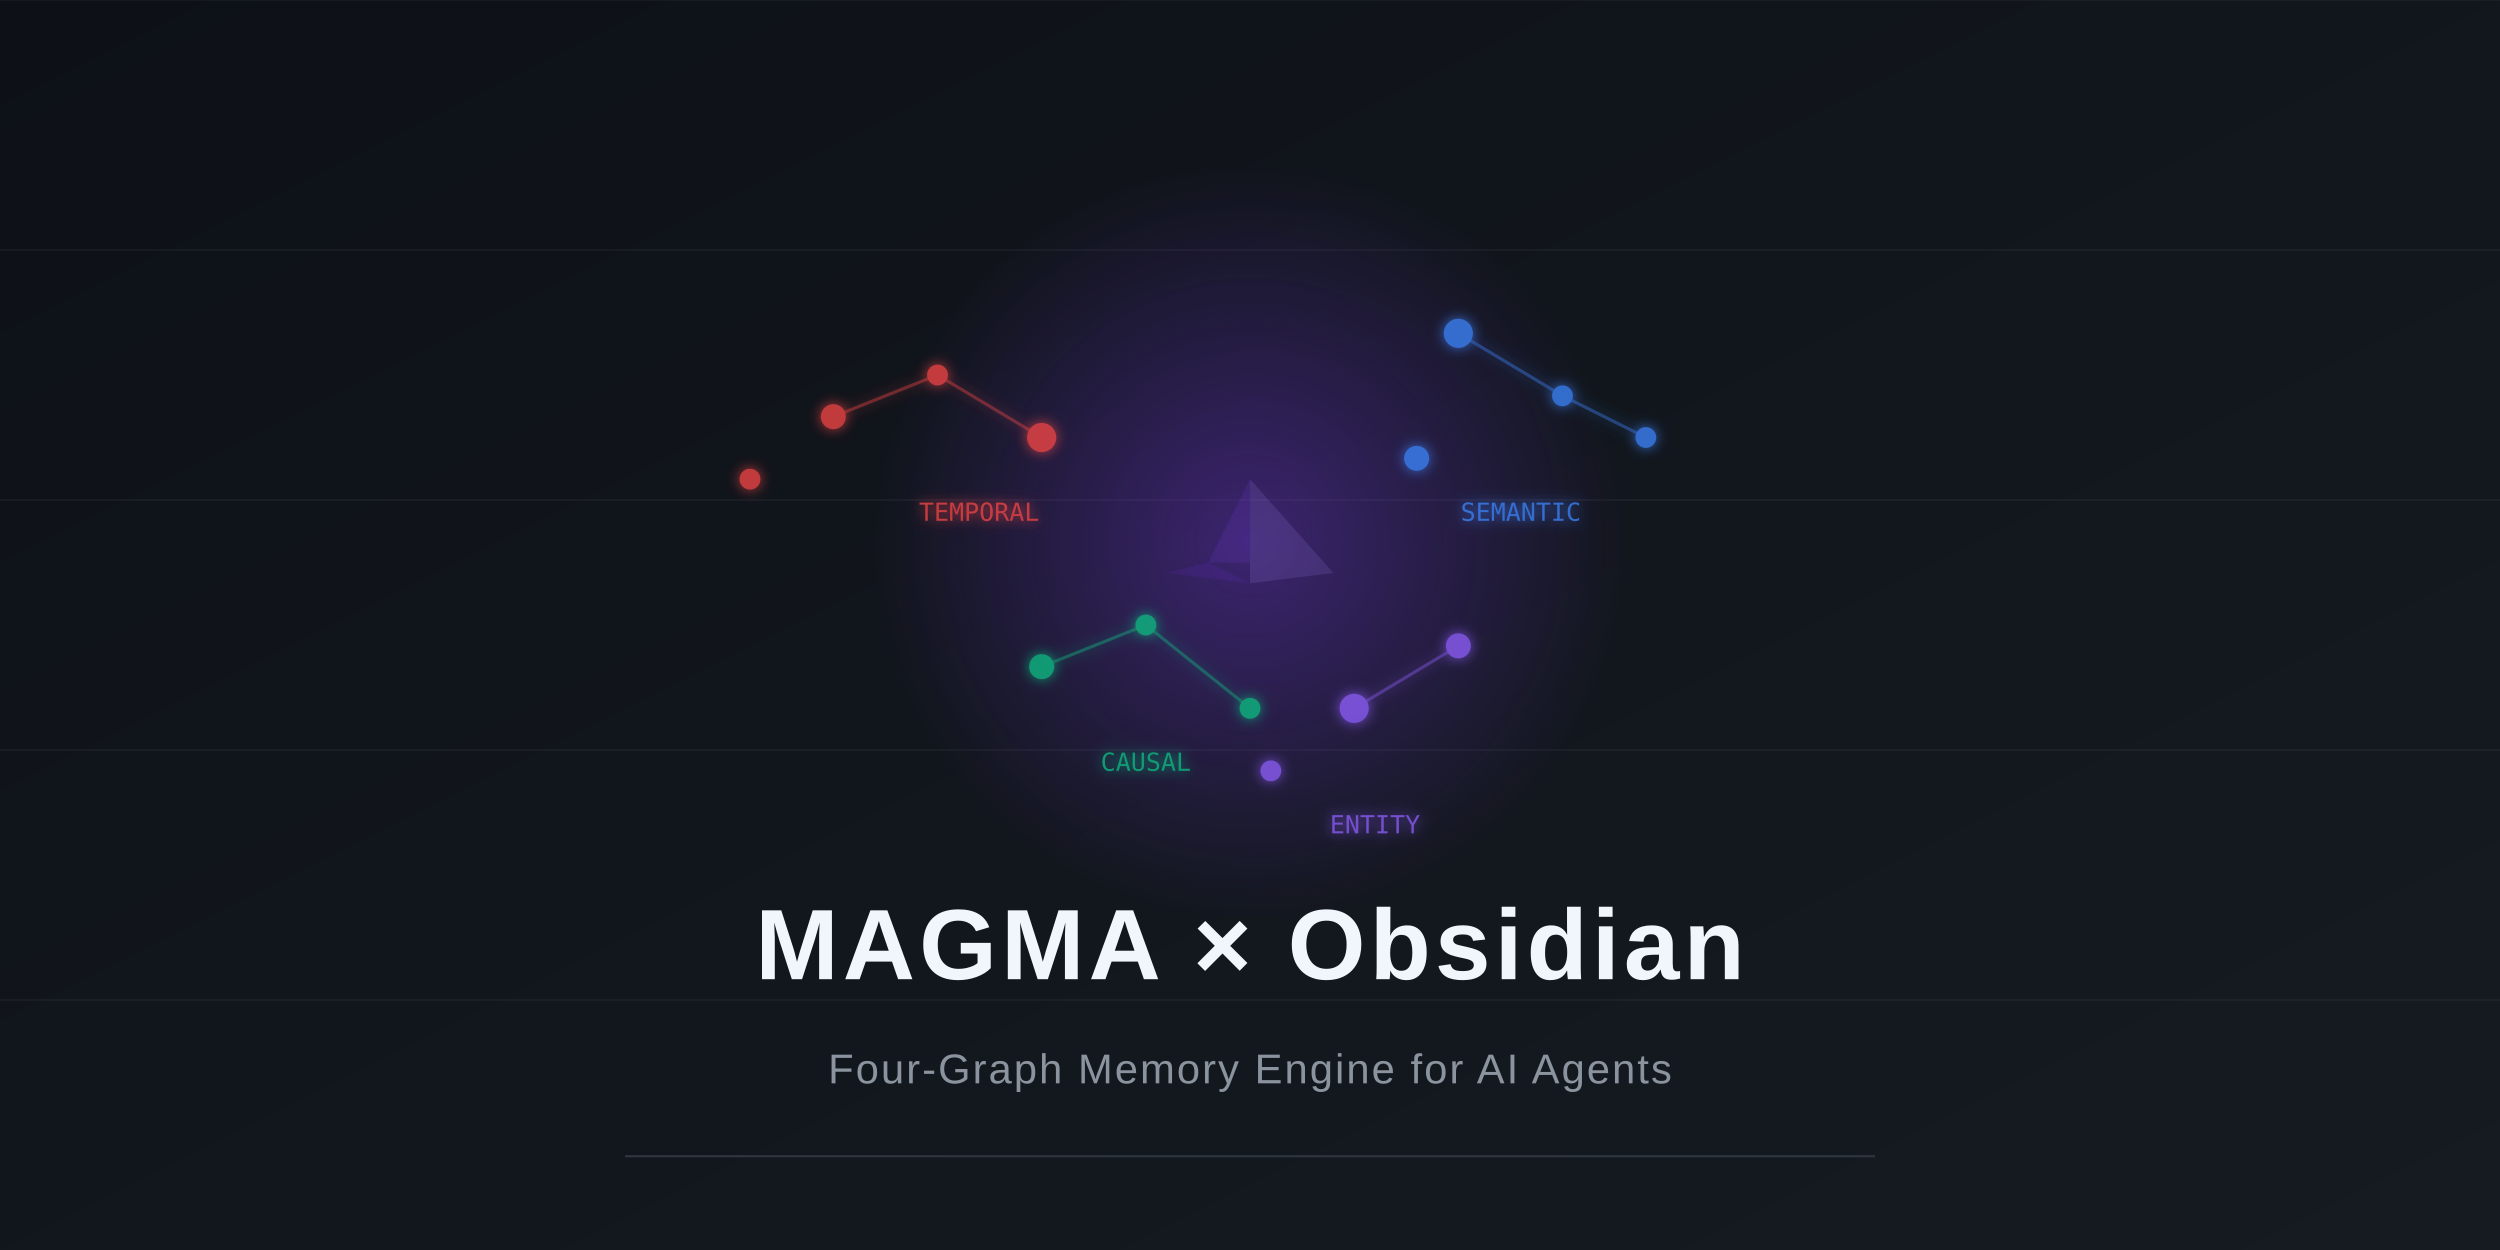
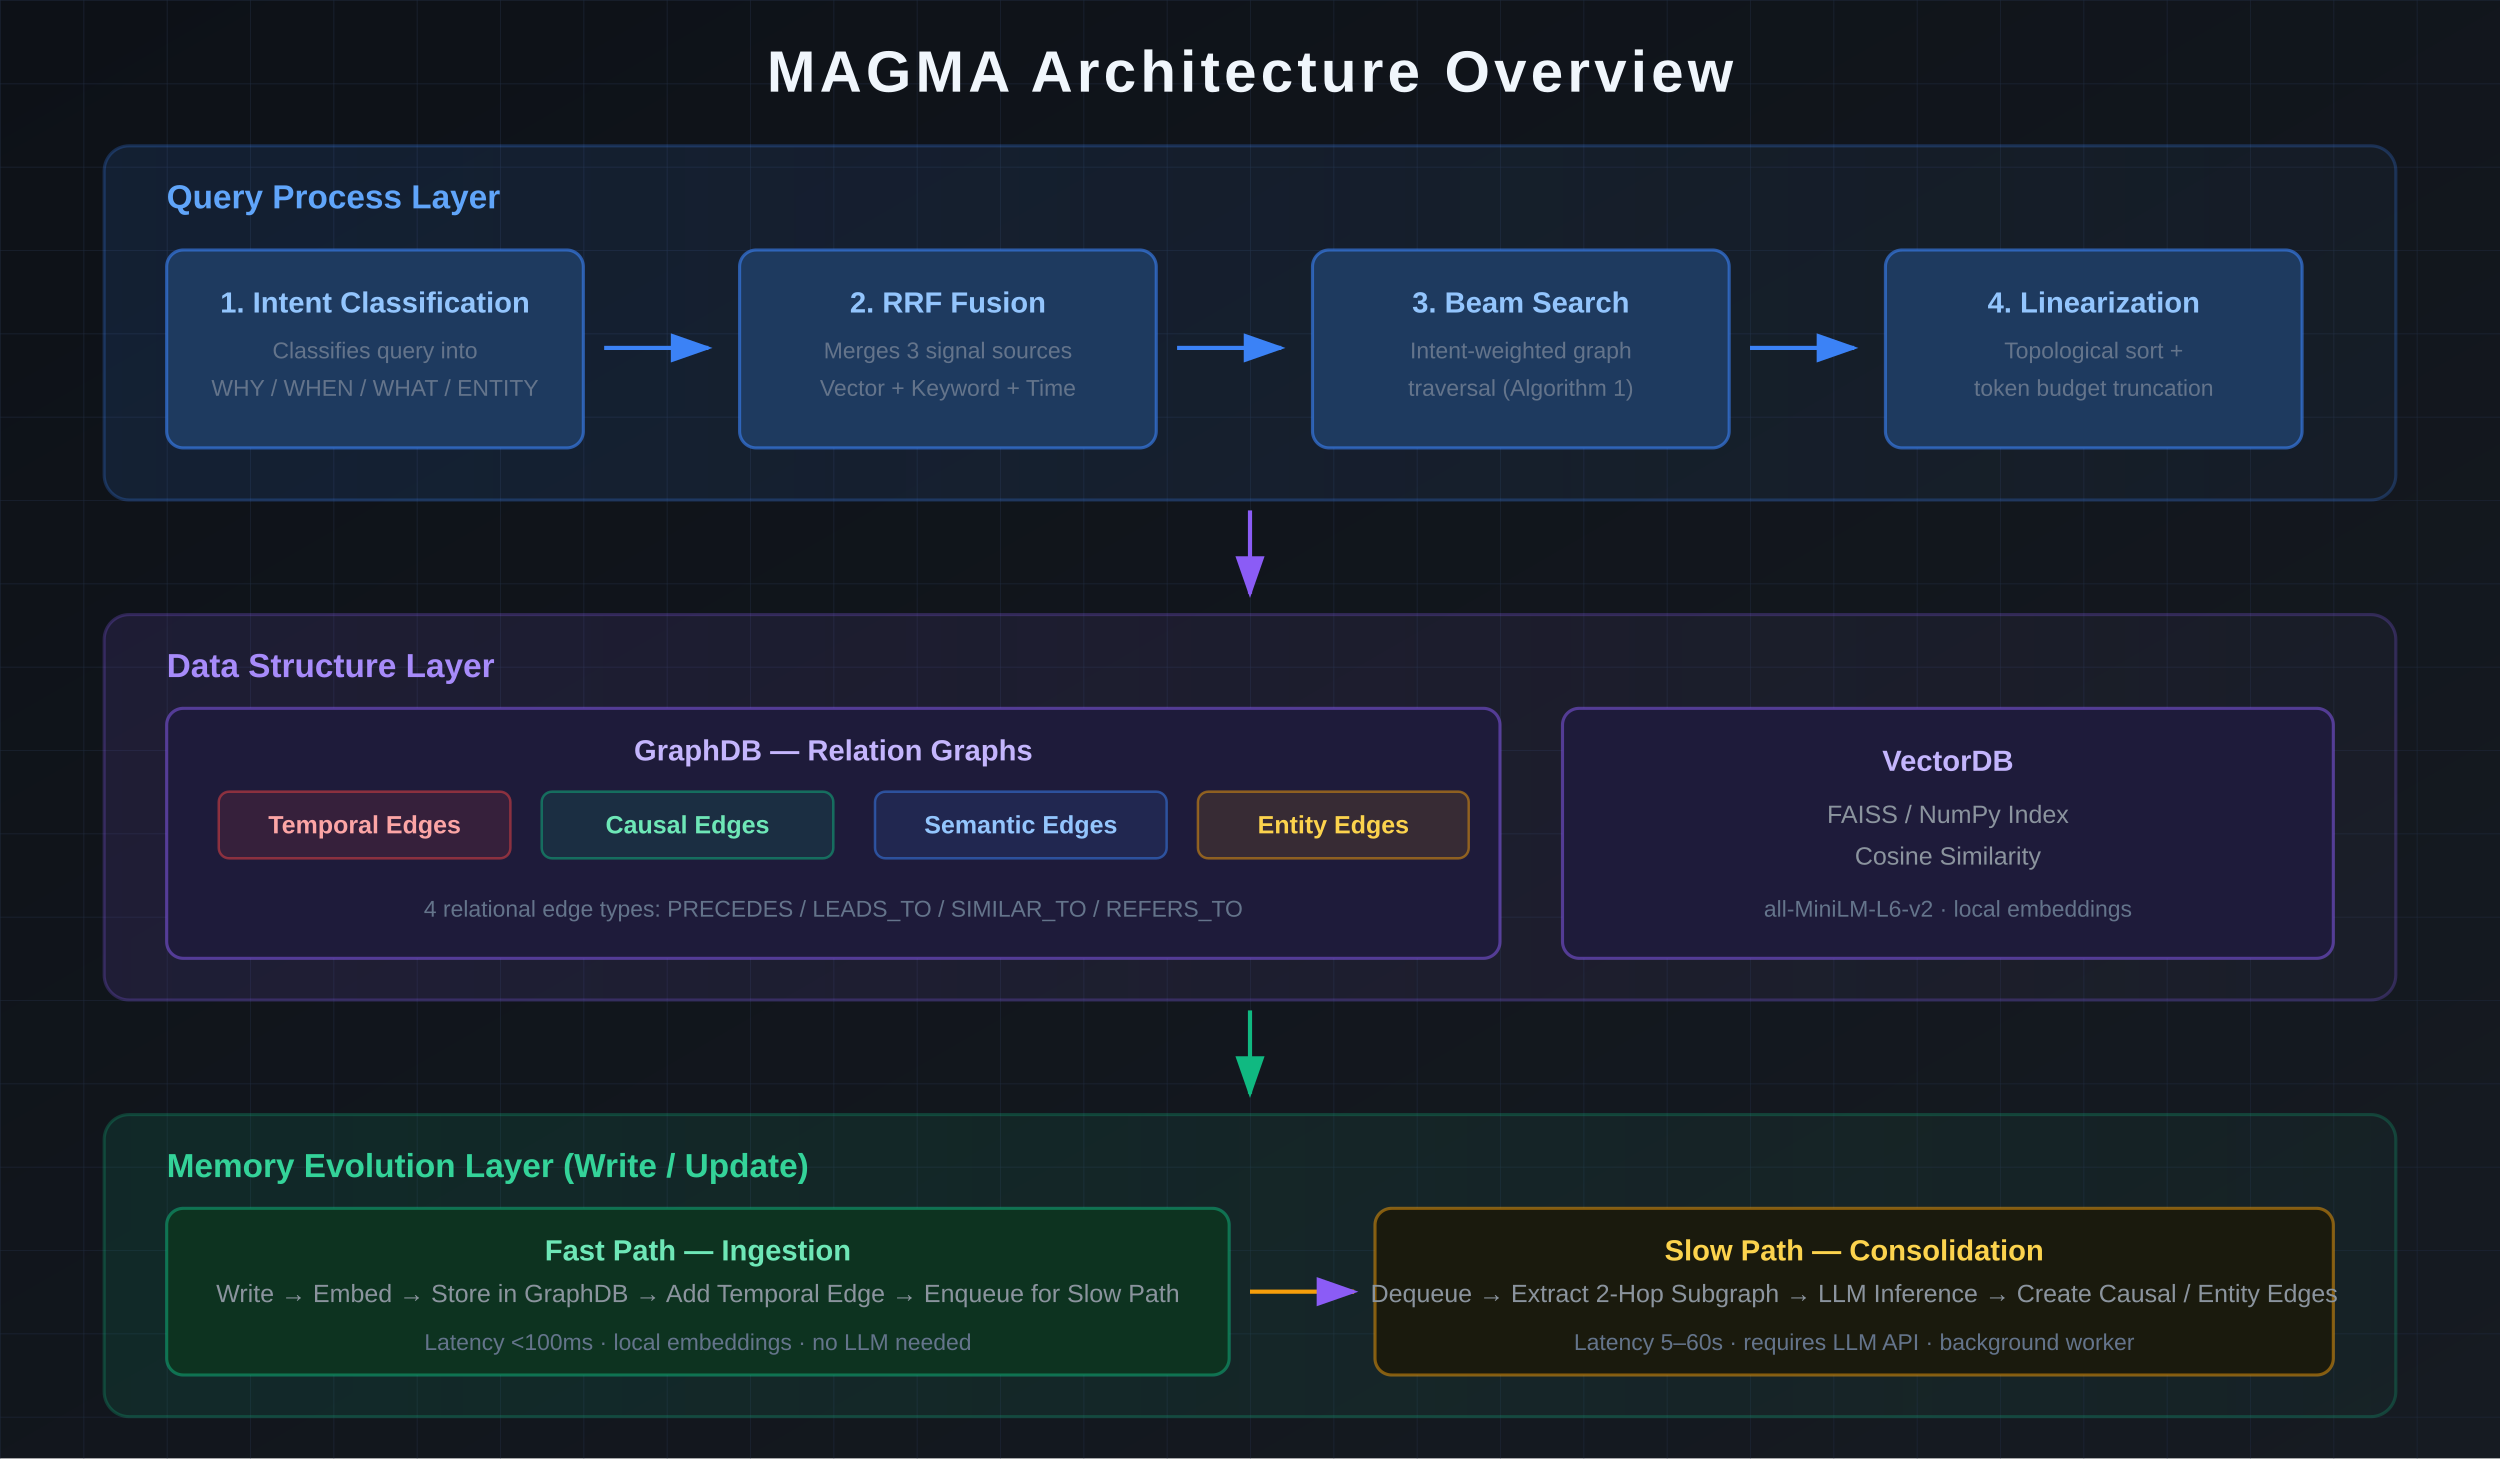
- <svg xmlns="http://www.w3.org/2000/svg" viewBox="0 0 1200 600" width="1200" height="600">
+ <svg xmlns="http://www.w3.org/2000/svg" viewBox="0 0 1200 700" width="1200" height="700">
  <defs>
    <linearGradient id="bg" x1="0%" y1="0%" x2="100%" y2="100%">
      <stop offset="0%" style="stop-color:#0d1117" />
      <stop offset="100%" style="stop-color:#161b22" />
    </linearGradient>
+     <linearGradient id="g1" x1="0%" y1="0%" x2="100%" y2="0%">
+       <stop offset="0%" style="stop-color:#3b82f6;stop-opacity:0.12" />
+       <stop offset="100%" style="stop-color:#60a5fa;stop-opacity:0.04" />
+     </linearGradient>
+     <linearGradient id="g2" x1="0%" y1="0%" x2="100%" y2="0%">
+       <stop offset="0%" style="stop-color:#8b5cf6;stop-opacity:0.12" />
+       <stop offset="100%" style="stop-color:#a78bfa;stop-opacity:0.04" />
+     </linearGradient>
+     <linearGradient id="g3" x1="0%" y1="0%" x2="100%" y2="0%">
+       <stop offset="0%" style="stop-color:#10b981;stop-opacity:0.12" />
+       <stop offset="100%" style="stop-color:#34d399;stop-opacity:0.04" />
+     </linearGradient>
    <filter id="glow">
-       <feGaussianBlur stdDeviation="3" result="blur" />
+       <feGaussianBlur stdDeviation="2" result="blur" />
      <feMerge>
        <feMergeNode in="blur" />
        <feMergeNode in="SourceGraphic" />
      </feMerge>
    </filter>
-     <radialGradient id="core">
-       <stop offset="0%" style="stop-color:#7c3aed;stop-opacity:0.4" />
-       <stop offset="100%" style="stop-color:#7c3aed;stop-opacity:0" />
-     </radialGradient>
+     <pattern id="grid" width="40" height="40" patternUnits="userSpaceOnUse">
+       <path d="M 40 0 L 0 0 0 40" fill="none" stroke="#1e293b" stroke-width="0.5" />
+     </pattern>
+     <marker id="arrowBlue" markerWidth="10" markerHeight="7" refX="9" refY="3.5" orient="auto">
+       <polygon points="0 0, 10 3.5, 0 7" fill="#3b82f6" />
+     </marker>
+     <marker id="arrowPurple" markerWidth="10" markerHeight="7" refX="9" refY="3.5" orient="auto">
+       <polygon points="0 0, 10 3.5, 0 7" fill="#8b5cf6" />
+     </marker>
+     <marker id="arrowGreen" markerWidth="10" markerHeight="7" refX="9" refY="3.5" orient="auto">
+       <polygon points="0 0, 10 3.5, 0 7" fill="#10b981" />
+     </marker>
  </defs>
-   <rect width="1200" height="600" fill="url(#bg)" />
-   <g opacity="0.04">
-     <line x1="0" y1="0" x2="1200" y2="0" stroke="#fff" stroke-width="1" />
-     <line x1="0" y1="120" x2="1200" y2="120" stroke="#fff" stroke-width="1" />
-     <line x1="0" y1="240" x2="1200" y2="240" stroke="#fff" stroke-width="1" />
-     <line x1="0" y1="360" x2="1200" y2="360" stroke="#fff" stroke-width="1" />
-     <line x1="0" y1="480" x2="1200" y2="480" stroke="#fff" stroke-width="1" />
-   </g>
-   <circle cx="600" cy="260" r="180" fill="url(#core)" />
-   <g filter="url(#glow)" opacity="0.8">
-     <circle cx="400" cy="200" r="6" fill="#ef4444" />
-     <circle cx="450" cy="180" r="5" fill="#ef4444" />
-     <circle cx="500" cy="210" r="7" fill="#ef4444" />
-     <circle cx="360" cy="230" r="5" fill="#ef4444" />
-     <line x1="400" y1="200" x2="450" y2="180" stroke="#ef4444" stroke-width="1.5" opacity="0.5" />
-     <line x1="450" y1="180" x2="500" y2="210" stroke="#ef4444" stroke-width="1.5" opacity="0.5" />
-     <text x="470" y="250" fill="#ef4444" font-family="monospace" font-size="12" text-anchor="middle">TEMPORAL</text>
-   </g>
-   <g filter="url(#glow)" opacity="0.8">
-     <circle cx="700" cy="160" r="7" fill="#3b82f6" />
-     <circle cx="750" cy="190" r="5" fill="#3b82f6" />
-     <circle cx="680" cy="220" r="6" fill="#3b82f6" />
-     <circle cx="790" cy="210" r="5" fill="#3b82f6" />
-     <line x1="700" y1="160" x2="750" y2="190" stroke="#3b82f6" stroke-width="1.5" opacity="0.5" />
-     <line x1="750" y1="190" x2="790" y2="210" stroke="#3b82f6" stroke-width="1.5" opacity="0.5" />
-     <text x="730" y="250" fill="#3b82f6" font-family="monospace" font-size="12" text-anchor="middle">SEMANTIC</text>
-   </g>
-   <g filter="url(#glow)" opacity="0.8">
-     <circle cx="500" cy="320" r="6" fill="#10b981" />
-     <circle cx="550" cy="300" r="5" fill="#10b981" />
-     <circle cx="600" cy="340" r="5" fill="#10b981" />
-     <line x1="500" y1="320" x2="550" y2="300" stroke="#10b981" stroke-width="1.5" opacity="0.5" />
-     <line x1="550" y1="300" x2="600" y2="340" stroke="#10b981" stroke-width="1.5" opacity="0.5" marker-end="url(#arrow-green)" />
-     <text x="550" y="370" fill="#10b981" font-family="monospace" font-size="12" text-anchor="middle">CAUSAL</text>
-   </g>
-   <g filter="url(#glow)" opacity="0.8">
-     <circle cx="650" cy="340" r="7" fill="#8b5cf6" />
-     <circle cx="700" cy="310" r="6" fill="#8b5cf6" />
-     <circle cx="610" cy="370" r="5" fill="#8b5cf6" />
-     <line x1="650" y1="340" x2="700" y2="310" stroke="#8b5cf6" stroke-width="1.5" opacity="0.5" />
-     <text x="660" y="400" fill="#8b5cf6" font-family="monospace" font-size="12" text-anchor="middle">ENTITY</text>
-   </g>
-   <g opacity="0.15" transform="translate(600,260)">
-     <polygon points="0,-30 20,10 -20,10" fill="#7c3aed" />
-     <polygon points="0,-30 40,15 0,20" fill="#a78bfa" />
-     <polygon points="-20,10 0,20 -40,15" fill="#6d28d9" />
-   </g>
-   <text x="600" y="470" fill="#f0f6fc" font-family="Arial, sans-serif" font-size="48" font-weight="bold" text-anchor="middle" letter-spacing="2">
-     MAGMA × Obsidian
-   </text>
-   <text x="600" y="520" fill="#8b949e" font-family="Arial, sans-serif" font-size="20" text-anchor="middle" letter-spacing="1">
-     Four-Graph Memory Engine for AI Agents
-   </text>
-   <line x1="300" y1="555" x2="900" y2="555" stroke="#30363d" stroke-width="1" />
+   <rect width="1200" height="700" fill="url(#bg)" />
+   <rect width="1200" height="700" fill="url(#grid)" />
+   <text x="600" y="44" fill="#f0f6fc" font-family="Arial, sans-serif" font-size="28" font-weight="bold" text-anchor="middle" letter-spacing="2">MAGMA Architecture Overview</text>
+   <rect x="50" y="70" width="1100" height="170" rx="12" fill="url(#g1)" stroke="#3b82f6" stroke-opacity="0.25" stroke-width="1.5" />
+   <text x="80" y="100" fill="#60a5fa" font-family="Arial, sans-serif" font-size="16" font-weight="bold">Query Process Layer</text>
+   <rect x="80" y="120" width="200" height="95" rx="8" fill="#1e3a5f" stroke="#3b82f6" stroke-width="1.5" stroke-opacity="0.6" />
+   <text x="180" y="150" fill="#93c5fd" font-family="Arial, sans-serif" font-size="14" font-weight="bold" text-anchor="middle">1. Intent Classification</text>
+   <text x="180" y="172" fill="#64748b" font-family="Arial, sans-serif" font-size="11" text-anchor="middle">Classifies query into</text>
+   <text x="180" y="190" fill="#64748b" font-family="Arial, sans-serif" font-size="11" text-anchor="middle">WHY / WHEN / WHAT / ENTITY</text>
+   <line x1="290" y1="167" x2="340" y2="167" stroke="#3b82f6" stroke-width="2" marker-end="url(#arrowBlue)" />
+   <rect x="355" y="120" width="200" height="95" rx="8" fill="#1e3a5f" stroke="#3b82f6" stroke-width="1.5" stroke-opacity="0.6" />
+   <text x="455" y="150" fill="#93c5fd" font-family="Arial, sans-serif" font-size="14" font-weight="bold" text-anchor="middle">2. RRF Fusion</text>
+   <text x="455" y="172" fill="#64748b" font-family="Arial, sans-serif" font-size="11" text-anchor="middle">Merges 3 signal sources</text>
+   <text x="455" y="190" fill="#64748b" font-family="Arial, sans-serif" font-size="11" text-anchor="middle">Vector + Keyword + Time</text>
+   <line x1="565" y1="167" x2="615" y2="167" stroke="#3b82f6" stroke-width="2" marker-end="url(#arrowBlue)" />
+   <rect x="630" y="120" width="200" height="95" rx="8" fill="#1e3a5f" stroke="#3b82f6" stroke-width="1.5" stroke-opacity="0.6" />
+   <text x="730" y="150" fill="#93c5fd" font-family="Arial, sans-serif" font-size="14" font-weight="bold" text-anchor="middle">3. Beam Search</text>
+   <text x="730" y="172" fill="#64748b" font-family="Arial, sans-serif" font-size="11" text-anchor="middle">Intent-weighted graph</text>
+   <text x="730" y="190" fill="#64748b" font-family="Arial, sans-serif" font-size="11" text-anchor="middle">traversal (Algorithm 1)</text>
+   <line x1="840" y1="167" x2="890" y2="167" stroke="#3b82f6" stroke-width="2" marker-end="url(#arrowBlue)" />
+   <rect x="905" y="120" width="200" height="95" rx="8" fill="#1e3a5f" stroke="#3b82f6" stroke-width="1.5" stroke-opacity="0.6" />
+   <text x="1005" y="150" fill="#93c5fd" font-family="Arial, sans-serif" font-size="14" font-weight="bold" text-anchor="middle">4. Linearization</text>
+   <text x="1005" y="172" fill="#64748b" font-family="Arial, sans-serif" font-size="11" text-anchor="middle">Topological sort +</text>
+   <text x="1005" y="190" fill="#64748b" font-family="Arial, sans-serif" font-size="11" text-anchor="middle">token budget truncation</text>
+   <line x1="600" y1="245" x2="600" y2="285" stroke="#8b5cf6" stroke-width="2" marker-end="url(#arrowPurple)" />
+   <rect x="50" y="295" width="1100" height="185" rx="12" fill="url(#g2)" stroke="#8b5cf6" stroke-opacity="0.25" stroke-width="1.5" />
+   <text x="80" y="325" fill="#a78bfa" font-family="Arial, sans-serif" font-size="16" font-weight="bold">Data Structure Layer</text>
+   <rect x="80" y="340" width="640" height="120" rx="8" fill="#1e1b3a" stroke="#8b5cf6" stroke-width="1.5" stroke-opacity="0.5" />
+   <text x="400" y="365" fill="#c4b5fd" font-family="Arial, sans-serif" font-size="14" font-weight="bold" text-anchor="middle">GraphDB — Relation Graphs</text>
+   <rect x="105" y="380" width="140" height="32" rx="5" fill="#ef4444" fill-opacity="0.12" stroke="#ef4444" stroke-width="1.2" stroke-opacity="0.5" />
+   <text x="175" y="400" fill="#fca5a5" font-family="Arial, sans-serif" font-size="12" font-weight="bold" text-anchor="middle">Temporal Edges</text>
+   <rect x="260" y="380" width="140" height="32" rx="5" fill="#10b981" fill-opacity="0.12" stroke="#10b981" stroke-width="1.2" stroke-opacity="0.5" />
+   <text x="330" y="400" fill="#6ee7b7" font-family="Arial, sans-serif" font-size="12" font-weight="bold" text-anchor="middle">Causal Edges</text>
+   <rect x="420" y="380" width="140" height="32" rx="5" fill="#3b82f6" fill-opacity="0.12" stroke="#3b82f6" stroke-width="1.2" stroke-opacity="0.5" />
+   <text x="490" y="400" fill="#93c5fd" font-family="Arial, sans-serif" font-size="12" font-weight="bold" text-anchor="middle">Semantic Edges</text>
+   <rect x="575" y="380" width="130" height="32" rx="5" fill="#f59e0b" fill-opacity="0.12" stroke="#f59e0b" stroke-width="1.2" stroke-opacity="0.5" />
+   <text x="640" y="400" fill="#fcd34d" font-family="Arial, sans-serif" font-size="12" font-weight="bold" text-anchor="middle">Entity Edges</text>
+   <text x="400" y="440" fill="#64748b" font-family="Arial, sans-serif" font-size="11" text-anchor="middle">4 relational edge types: PRECEDES / LEADS_TO / SIMILAR_TO / REFERS_TO</text>
+   <rect x="750" y="340" width="370" height="120" rx="8" fill="#1e1b3a" stroke="#8b5cf6" stroke-width="1.5" stroke-opacity="0.5" />
+   <text x="935" y="370" fill="#c4b5fd" font-family="Arial, sans-serif" font-size="14" font-weight="bold" text-anchor="middle">VectorDB</text>
+   <text x="935" y="395" fill="#8b949e" font-family="Arial, sans-serif" font-size="12" text-anchor="middle">FAISS / NumPy Index</text>
+   <text x="935" y="415" fill="#8b949e" font-family="Arial, sans-serif" font-size="12" text-anchor="middle">Cosine Similarity</text>
+   <text x="935" y="440" fill="#64748b" font-family="Arial, sans-serif" font-size="11" text-anchor="middle">all-MiniLM-L6-v2 · local embeddings</text>
+   <line x1="600" y1="485" x2="600" y2="525" stroke="#10b981" stroke-width="2" marker-end="url(#arrowGreen)" />
+   <rect x="50" y="535" width="1100" height="145" rx="12" fill="url(#g3)" stroke="#10b981" stroke-opacity="0.25" stroke-width="1.5" />
+   <text x="80" y="565" fill="#34d399" font-family="Arial, sans-serif" font-size="16" font-weight="bold">Memory Evolution Layer (Write / Update)</text>
+   <rect x="80" y="580" width="510" height="80" rx="8" fill="#0d3320" stroke="#10b981" stroke-width="1.5" stroke-opacity="0.5" />
+   <text x="335" y="605" fill="#6ee7b7" font-family="Arial, sans-serif" font-size="14" font-weight="bold" text-anchor="middle">Fast Path — Ingestion</text>
+   <text x="335" y="625" fill="#8b949e" font-family="Arial, sans-serif" font-size="12" text-anchor="middle">Write  →  Embed  →  Store in GraphDB  →  Add Temporal Edge  →  Enqueue for Slow Path</text>
+   <text x="335" y="648" fill="#64748b" font-family="Arial, sans-serif" font-size="11" text-anchor="middle">Latency &lt;100ms · local embeddings · no LLM needed</text>
+   <line x1="600" y1="620" x2="650" y2="620" stroke="#f59e0b" stroke-width="2" marker-end="url(#arrowPurple)" />
+   <rect x="660" y="580" width="460" height="80" rx="8" fill="#1a1a0d" stroke="#f59e0b" stroke-width="1.5" stroke-opacity="0.5" />
+   <text x="890" y="605" fill="#fcd34d" font-family="Arial, sans-serif" font-size="14" font-weight="bold" text-anchor="middle">Slow Path — Consolidation</text>
+   <text x="890" y="625" fill="#8b949e" font-family="Arial, sans-serif" font-size="12" text-anchor="middle">Dequeue  →  Extract 2-Hop Subgraph  →  LLM Inference  →  Create Causal / Entity Edges</text>
+   <text x="890" y="648" fill="#64748b" font-family="Arial, sans-serif" font-size="11" text-anchor="middle">Latency 5–60s · requires LLM API · background worker</text>
</svg>
